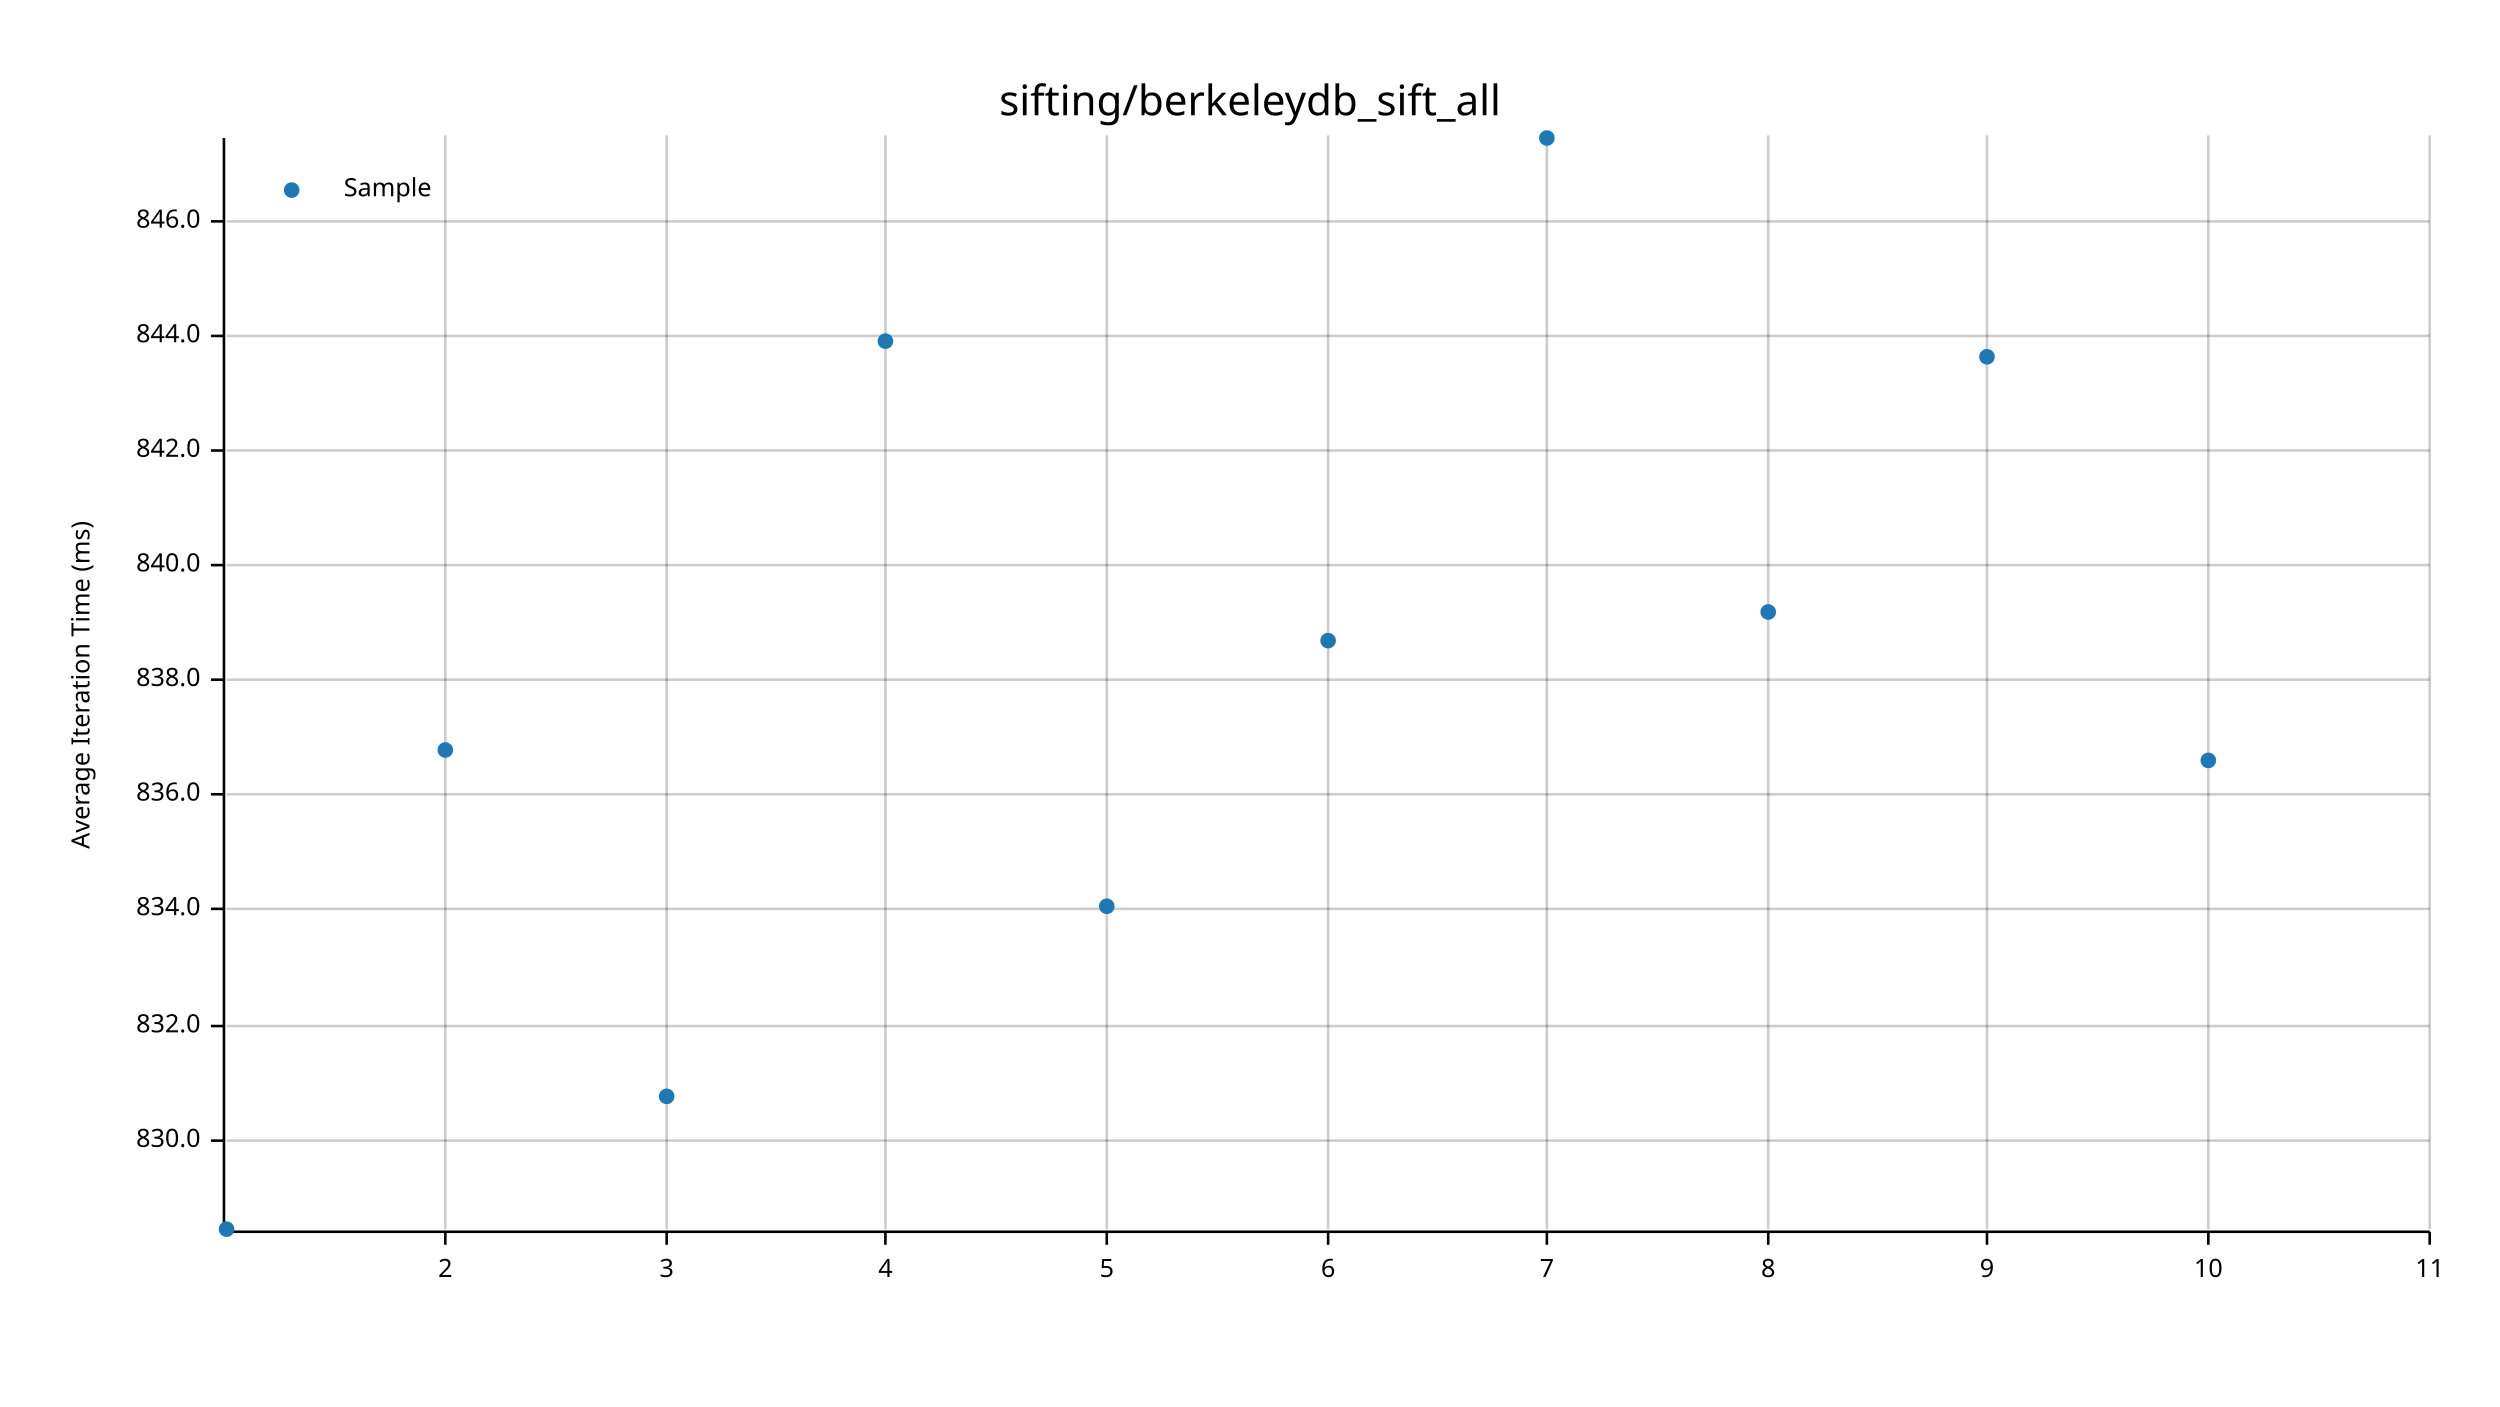
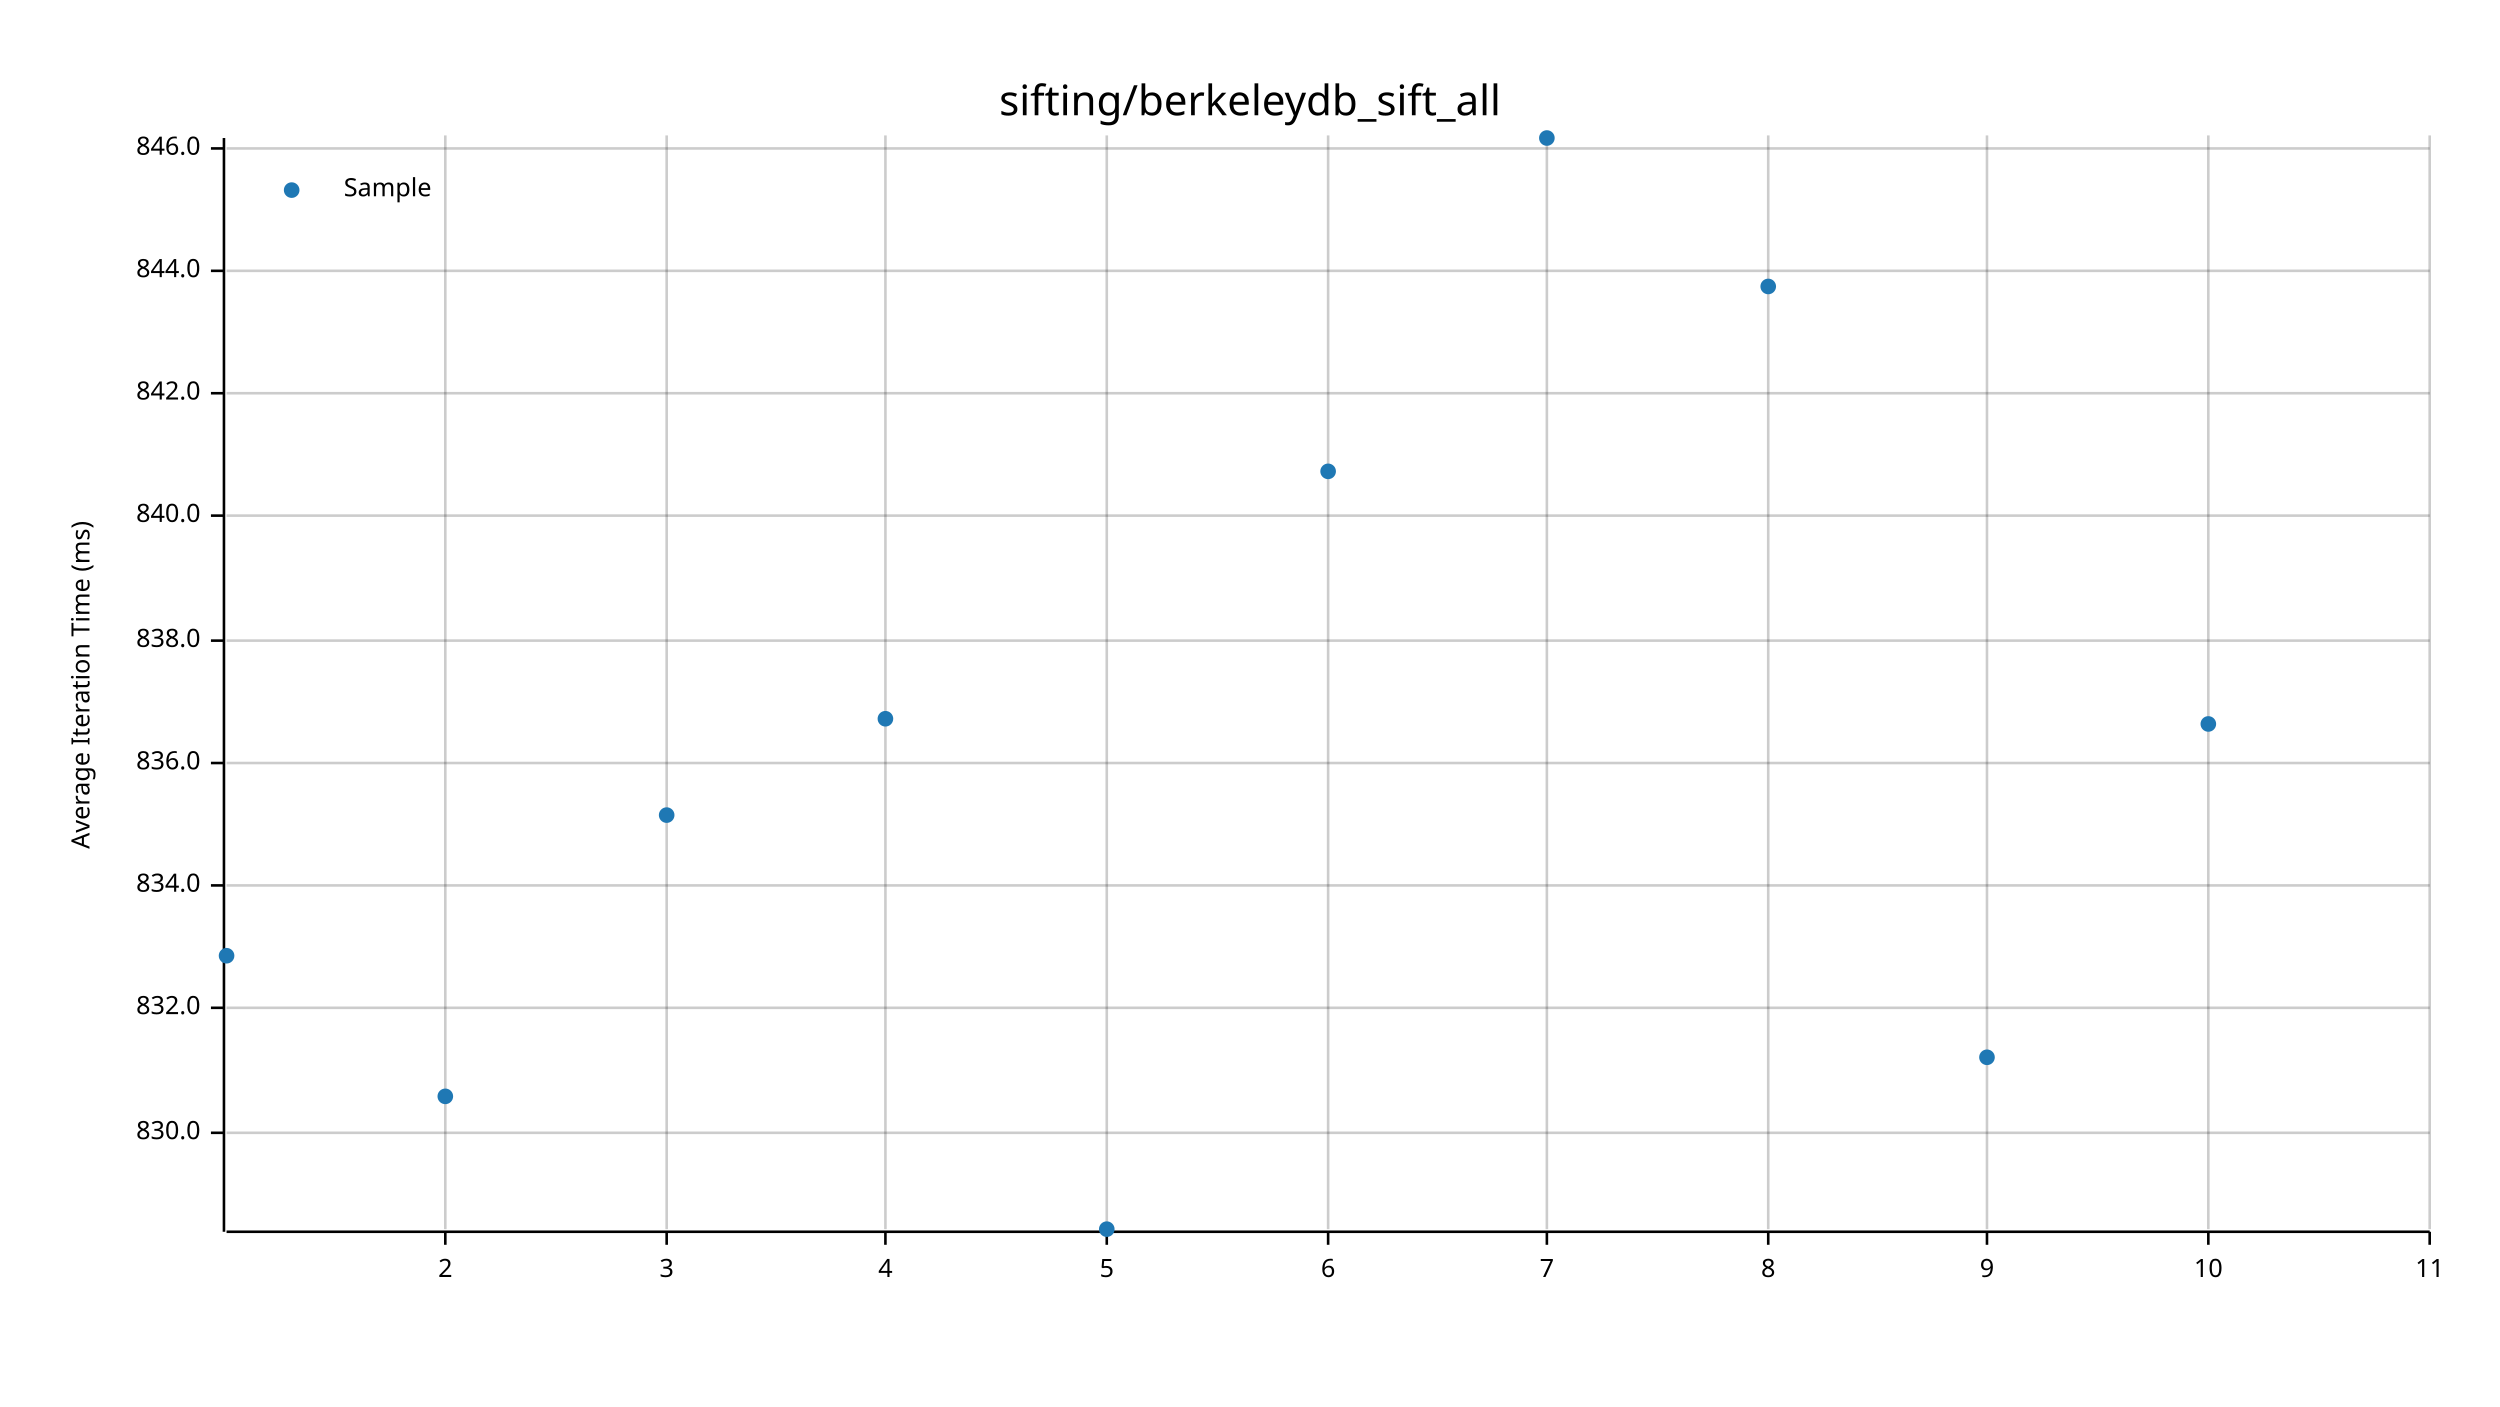
<svg xmlns="http://www.w3.org/2000/svg" width="960" height="540" viewBox="0 0 960 540">
  <text x="480" y="32" dy="0.76em" text-anchor="middle" font-family="sans-serif" font-size="16.129" opacity="1" fill="#000000">
sifting/berkeleydb_sift_all
</text>
  <text x="27" y="263" dy="0.76em" text-anchor="middle" font-family="sans-serif" font-size="9.677" opacity="1" fill="#000000" transform="rotate(270, 27, 263)">
Average Iteration Time (ms)
</text>
  <line opacity="0.2" stroke="#000000" stroke-width="1" x1="171" y1="472" x2="171" y2="52" />
  <line opacity="0.2" stroke="#000000" stroke-width="1" x1="256" y1="472" x2="256" y2="52" />
  <line opacity="0.2" stroke="#000000" stroke-width="1" x1="340" y1="472" x2="340" y2="52" />
  <line opacity="0.2" stroke="#000000" stroke-width="1" x1="425" y1="472" x2="425" y2="52" />
  <line opacity="0.2" stroke="#000000" stroke-width="1" x1="510" y1="472" x2="510" y2="52" />
  <line opacity="0.2" stroke="#000000" stroke-width="1" x1="594" y1="472" x2="594" y2="52" />
  <line opacity="0.2" stroke="#000000" stroke-width="1" x1="679" y1="472" x2="679" y2="52" />
  <line opacity="0.2" stroke="#000000" stroke-width="1" x1="763" y1="472" x2="763" y2="52" />
  <line opacity="0.2" stroke="#000000" stroke-width="1" x1="848" y1="472" x2="848" y2="52" />
  <line opacity="0.2" stroke="#000000" stroke-width="1" x1="933" y1="472" x2="933" y2="52" />
-   <line opacity="0.2" stroke="#000000" stroke-width="1" x1="87" y1="438" x2="933" y2="438" />
-   <line opacity="0.2" stroke="#000000" stroke-width="1" x1="87" y1="394" x2="933" y2="394" />
-   <line opacity="0.2" stroke="#000000" stroke-width="1" x1="87" y1="349" x2="933" y2="349" />
-   <line opacity="0.2" stroke="#000000" stroke-width="1" x1="87" y1="305" x2="933" y2="305" />
-   <line opacity="0.2" stroke="#000000" stroke-width="1" x1="87" y1="261" x2="933" y2="261" />
-   <line opacity="0.2" stroke="#000000" stroke-width="1" x1="87" y1="217" x2="933" y2="217" />
-   <line opacity="0.2" stroke="#000000" stroke-width="1" x1="87" y1="173" x2="933" y2="173" />
-   <line opacity="0.2" stroke="#000000" stroke-width="1" x1="87" y1="129" x2="933" y2="129" />
-   <line opacity="0.2" stroke="#000000" stroke-width="1" x1="87" y1="85" x2="933" y2="85" />
+   <line opacity="0.2" stroke="#000000" stroke-width="1" x1="87" y1="435" x2="933" y2="435" />
+   <line opacity="0.2" stroke="#000000" stroke-width="1" x1="87" y1="387" x2="933" y2="387" />
+   <line opacity="0.2" stroke="#000000" stroke-width="1" x1="87" y1="340" x2="933" y2="340" />
+   <line opacity="0.2" stroke="#000000" stroke-width="1" x1="87" y1="293" x2="933" y2="293" />
+   <line opacity="0.2" stroke="#000000" stroke-width="1" x1="87" y1="246" x2="933" y2="246" />
+   <line opacity="0.2" stroke="#000000" stroke-width="1" x1="87" y1="198" x2="933" y2="198" />
+   <line opacity="0.2" stroke="#000000" stroke-width="1" x1="87" y1="151" x2="933" y2="151" />
+   <line opacity="0.2" stroke="#000000" stroke-width="1" x1="87" y1="104" x2="933" y2="104" />
+   <line opacity="0.2" stroke="#000000" stroke-width="1" x1="87" y1="57" x2="933" y2="57" />
  <polyline fill="none" opacity="1" stroke="#000000" stroke-width="1" points="86,53 86,473 " />
-   <text x="77" y="438" dy="0.5ex" text-anchor="end" font-family="sans-serif" font-size="9.677" opacity="1" fill="#000000">
+   <text x="77" y="435" dy="0.5ex" text-anchor="end" font-family="sans-serif" font-size="9.677" opacity="1" fill="#000000">
830.0
</text>
-   <polyline fill="none" opacity="1" stroke="#000000" stroke-width="1" points="81,438 86,438 " />
-   <text x="77" y="394" dy="0.5ex" text-anchor="end" font-family="sans-serif" font-size="9.677" opacity="1" fill="#000000">
+   <polyline fill="none" opacity="1" stroke="#000000" stroke-width="1" points="81,435 86,435 " />
+   <text x="77" y="387" dy="0.5ex" text-anchor="end" font-family="sans-serif" font-size="9.677" opacity="1" fill="#000000">
832.0
</text>
-   <polyline fill="none" opacity="1" stroke="#000000" stroke-width="1" points="81,394 86,394 " />
-   <text x="77" y="349" dy="0.5ex" text-anchor="end" font-family="sans-serif" font-size="9.677" opacity="1" fill="#000000">
+   <polyline fill="none" opacity="1" stroke="#000000" stroke-width="1" points="81,387 86,387 " />
+   <text x="77" y="340" dy="0.5ex" text-anchor="end" font-family="sans-serif" font-size="9.677" opacity="1" fill="#000000">
834.0
</text>
-   <polyline fill="none" opacity="1" stroke="#000000" stroke-width="1" points="81,349 86,349 " />
-   <text x="77" y="305" dy="0.5ex" text-anchor="end" font-family="sans-serif" font-size="9.677" opacity="1" fill="#000000">
+   <polyline fill="none" opacity="1" stroke="#000000" stroke-width="1" points="81,340 86,340 " />
+   <text x="77" y="293" dy="0.5ex" text-anchor="end" font-family="sans-serif" font-size="9.677" opacity="1" fill="#000000">
836.0
</text>
-   <polyline fill="none" opacity="1" stroke="#000000" stroke-width="1" points="81,305 86,305 " />
-   <text x="77" y="261" dy="0.5ex" text-anchor="end" font-family="sans-serif" font-size="9.677" opacity="1" fill="#000000">
+   <polyline fill="none" opacity="1" stroke="#000000" stroke-width="1" points="81,293 86,293 " />
+   <text x="77" y="246" dy="0.5ex" text-anchor="end" font-family="sans-serif" font-size="9.677" opacity="1" fill="#000000">
838.0
</text>
-   <polyline fill="none" opacity="1" stroke="#000000" stroke-width="1" points="81,261 86,261 " />
-   <text x="77" y="217" dy="0.5ex" text-anchor="end" font-family="sans-serif" font-size="9.677" opacity="1" fill="#000000">
+   <polyline fill="none" opacity="1" stroke="#000000" stroke-width="1" points="81,246 86,246 " />
+   <text x="77" y="198" dy="0.5ex" text-anchor="end" font-family="sans-serif" font-size="9.677" opacity="1" fill="#000000">
840.0
</text>
-   <polyline fill="none" opacity="1" stroke="#000000" stroke-width="1" points="81,217 86,217 " />
-   <text x="77" y="173" dy="0.5ex" text-anchor="end" font-family="sans-serif" font-size="9.677" opacity="1" fill="#000000">
+   <polyline fill="none" opacity="1" stroke="#000000" stroke-width="1" points="81,198 86,198 " />
+   <text x="77" y="151" dy="0.5ex" text-anchor="end" font-family="sans-serif" font-size="9.677" opacity="1" fill="#000000">
842.0
</text>
-   <polyline fill="none" opacity="1" stroke="#000000" stroke-width="1" points="81,173 86,173 " />
-   <text x="77" y="129" dy="0.5ex" text-anchor="end" font-family="sans-serif" font-size="9.677" opacity="1" fill="#000000">
+   <polyline fill="none" opacity="1" stroke="#000000" stroke-width="1" points="81,151 86,151 " />
+   <text x="77" y="104" dy="0.5ex" text-anchor="end" font-family="sans-serif" font-size="9.677" opacity="1" fill="#000000">
844.0
</text>
-   <polyline fill="none" opacity="1" stroke="#000000" stroke-width="1" points="81,129 86,129 " />
-   <text x="77" y="85" dy="0.5ex" text-anchor="end" font-family="sans-serif" font-size="9.677" opacity="1" fill="#000000">
+   <polyline fill="none" opacity="1" stroke="#000000" stroke-width="1" points="81,104 86,104 " />
+   <text x="77" y="57" dy="0.5ex" text-anchor="end" font-family="sans-serif" font-size="9.677" opacity="1" fill="#000000">
846.0
</text>
-   <polyline fill="none" opacity="1" stroke="#000000" stroke-width="1" points="81,85 86,85 " />
+   <polyline fill="none" opacity="1" stroke="#000000" stroke-width="1" points="81,57 86,57 " />
  <polyline fill="none" opacity="1" stroke="#000000" stroke-width="1" points="87,473 933,473 " />
  <text x="171" y="483" dy="0.76em" text-anchor="middle" font-family="sans-serif" font-size="9.677" opacity="1" fill="#000000">
2
</text>
  <polyline fill="none" opacity="1" stroke="#000000" stroke-width="1" points="171,473 171,478 " />
  <text x="256" y="483" dy="0.76em" text-anchor="middle" font-family="sans-serif" font-size="9.677" opacity="1" fill="#000000">
3
</text>
  <polyline fill="none" opacity="1" stroke="#000000" stroke-width="1" points="256,473 256,478 " />
  <text x="340" y="483" dy="0.76em" text-anchor="middle" font-family="sans-serif" font-size="9.677" opacity="1" fill="#000000">
4
</text>
  <polyline fill="none" opacity="1" stroke="#000000" stroke-width="1" points="340,473 340,478 " />
  <text x="425" y="483" dy="0.76em" text-anchor="middle" font-family="sans-serif" font-size="9.677" opacity="1" fill="#000000">
5
</text>
  <polyline fill="none" opacity="1" stroke="#000000" stroke-width="1" points="425,473 425,478 " />
  <text x="510" y="483" dy="0.76em" text-anchor="middle" font-family="sans-serif" font-size="9.677" opacity="1" fill="#000000">
6
</text>
  <polyline fill="none" opacity="1" stroke="#000000" stroke-width="1" points="510,473 510,478 " />
  <text x="594" y="483" dy="0.76em" text-anchor="middle" font-family="sans-serif" font-size="9.677" opacity="1" fill="#000000">
7
</text>
  <polyline fill="none" opacity="1" stroke="#000000" stroke-width="1" points="594,473 594,478 " />
  <text x="679" y="483" dy="0.76em" text-anchor="middle" font-family="sans-serif" font-size="9.677" opacity="1" fill="#000000">
8
</text>
  <polyline fill="none" opacity="1" stroke="#000000" stroke-width="1" points="679,473 679,478 " />
  <text x="763" y="483" dy="0.76em" text-anchor="middle" font-family="sans-serif" font-size="9.677" opacity="1" fill="#000000">
9
</text>
  <polyline fill="none" opacity="1" stroke="#000000" stroke-width="1" points="763,473 763,478 " />
  <text x="848" y="483" dy="0.76em" text-anchor="middle" font-family="sans-serif" font-size="9.677" opacity="1" fill="#000000">
10
</text>
  <polyline fill="none" opacity="1" stroke="#000000" stroke-width="1" points="848,473 848,478 " />
  <text x="933" y="483" dy="0.76em" text-anchor="middle" font-family="sans-serif" font-size="9.677" opacity="1" fill="#000000">
11
</text>
  <polyline fill="none" opacity="1" stroke="#000000" stroke-width="1" points="933,473 933,478 " />
-   <circle cx="87" cy="472" r="3" opacity="1" fill="#1F78B4" stroke="none" stroke-width="1" />
-   <circle cx="171" cy="288" r="3" opacity="1" fill="#1F78B4" stroke="none" stroke-width="1" />
-   <circle cx="256" cy="421" r="3" opacity="1" fill="#1F78B4" stroke="none" stroke-width="1" />
-   <circle cx="340" cy="131" r="3" opacity="1" fill="#1F78B4" stroke="none" stroke-width="1" />
-   <circle cx="425" cy="348" r="3" opacity="1" fill="#1F78B4" stroke="none" stroke-width="1" />
-   <circle cx="510" cy="246" r="3" opacity="1" fill="#1F78B4" stroke="none" stroke-width="1" />
+   <circle cx="87" cy="367" r="3" opacity="1" fill="#1F78B4" stroke="none" stroke-width="1" />
+   <circle cx="171" cy="421" r="3" opacity="1" fill="#1F78B4" stroke="none" stroke-width="1" />
+   <circle cx="256" cy="313" r="3" opacity="1" fill="#1F78B4" stroke="none" stroke-width="1" />
+   <circle cx="340" cy="276" r="3" opacity="1" fill="#1F78B4" stroke="none" stroke-width="1" />
+   <circle cx="425" cy="472" r="3" opacity="1" fill="#1F78B4" stroke="none" stroke-width="1" />
+   <circle cx="510" cy="181" r="3" opacity="1" fill="#1F78B4" stroke="none" stroke-width="1" />
  <circle cx="594" cy="53" r="3" opacity="1" fill="#1F78B4" stroke="none" stroke-width="1" />
-   <circle cx="679" cy="235" r="3" opacity="1" fill="#1F78B4" stroke="none" stroke-width="1" />
-   <circle cx="763" cy="137" r="3" opacity="1" fill="#1F78B4" stroke="none" stroke-width="1" />
-   <circle cx="848" cy="292" r="3" opacity="1" fill="#1F78B4" stroke="none" stroke-width="1" />
+   <circle cx="679" cy="110" r="3" opacity="1" fill="#1F78B4" stroke="none" stroke-width="1" />
+   <circle cx="763" cy="406" r="3" opacity="1" fill="#1F78B4" stroke="none" stroke-width="1" />
+   <circle cx="848" cy="278" r="3" opacity="1" fill="#1F78B4" stroke="none" stroke-width="1" />
  <text x="132" y="68" dy="0.76em" text-anchor="start" font-family="sans-serif" font-size="9.677" opacity="1" fill="#000000">
Sample
</text>
  <circle cx="112" cy="73" r="3" opacity="1" fill="#1F78B4" stroke="none" stroke-width="1" />
</svg>
